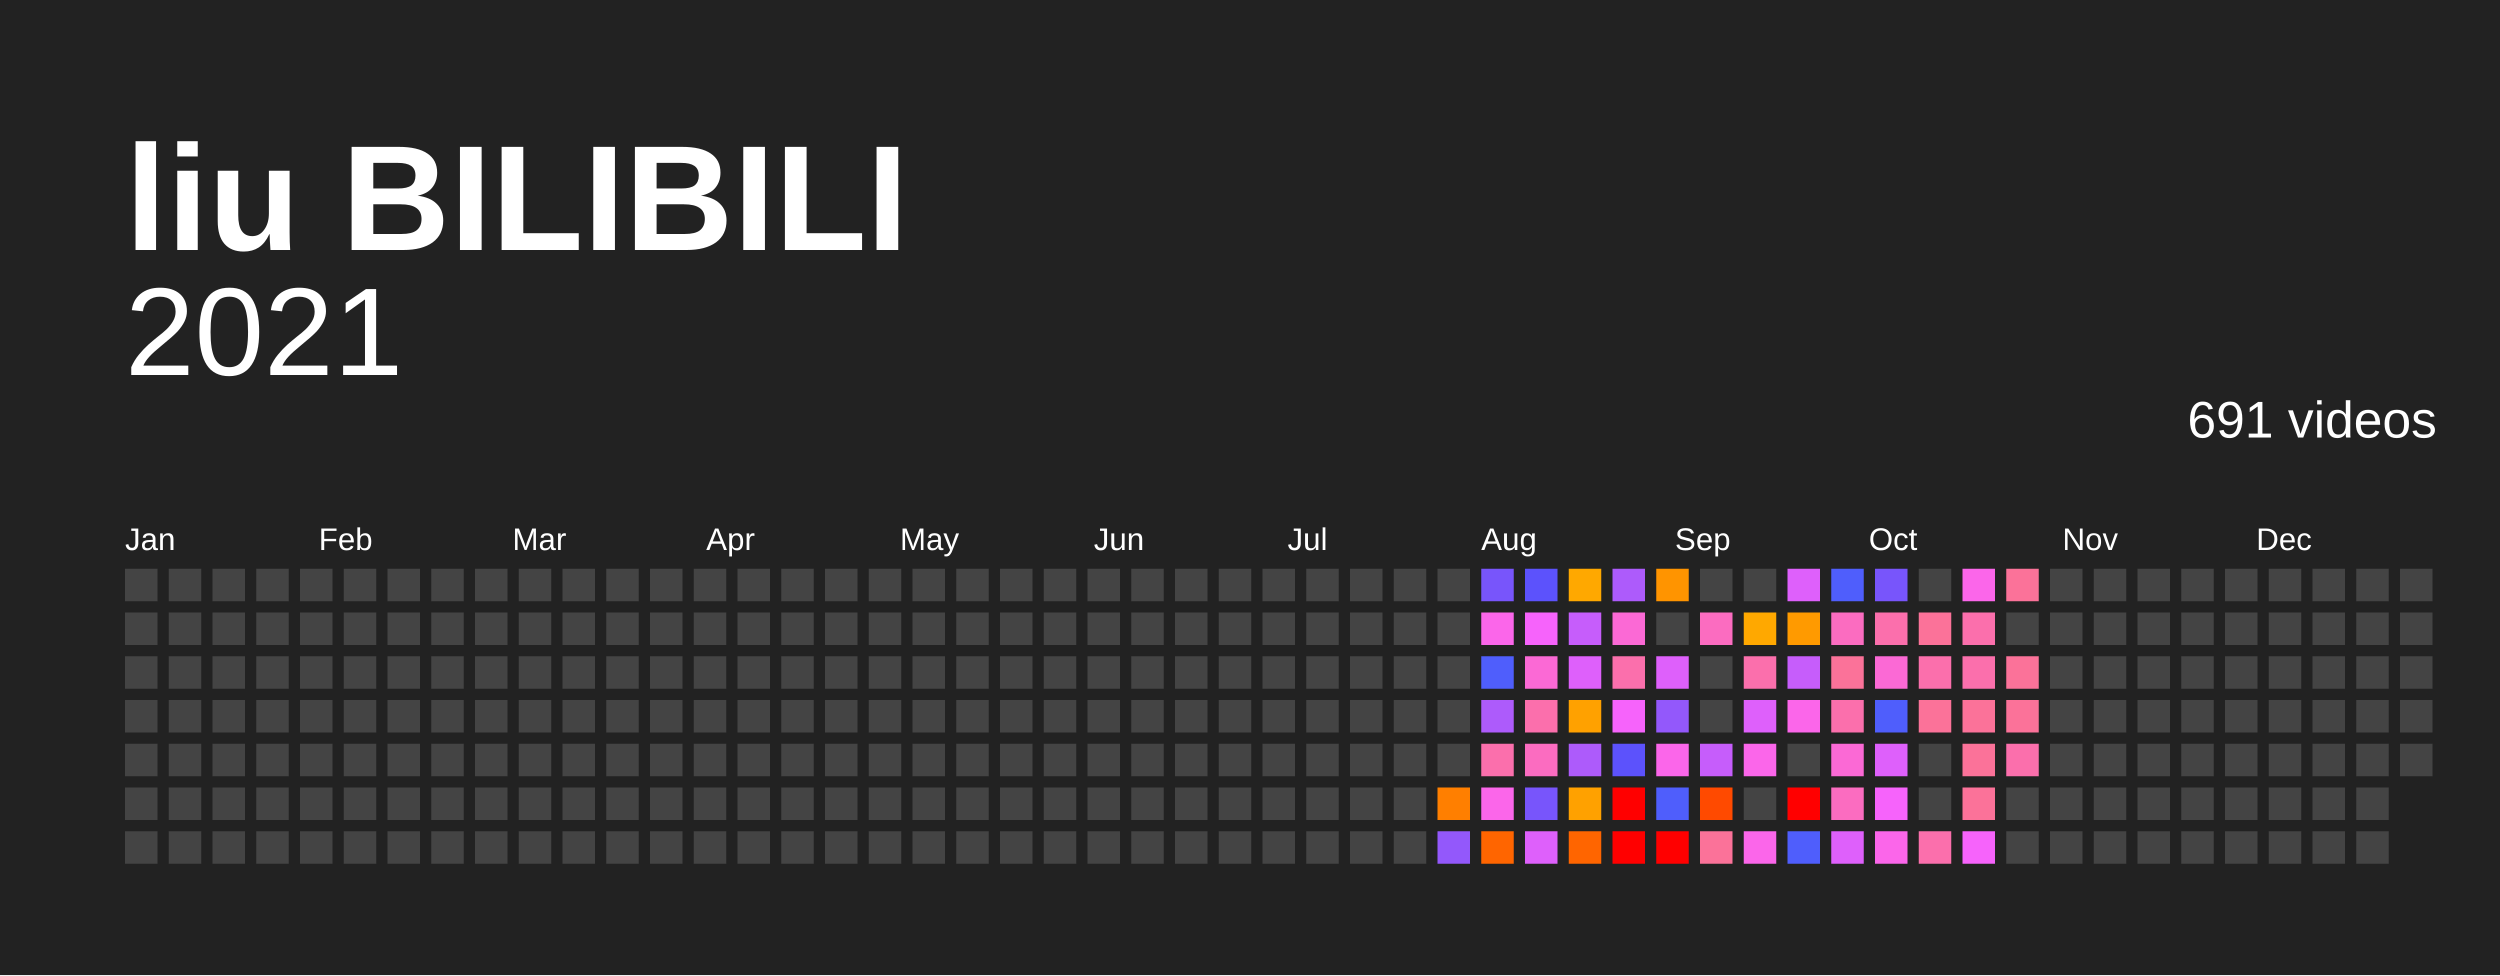
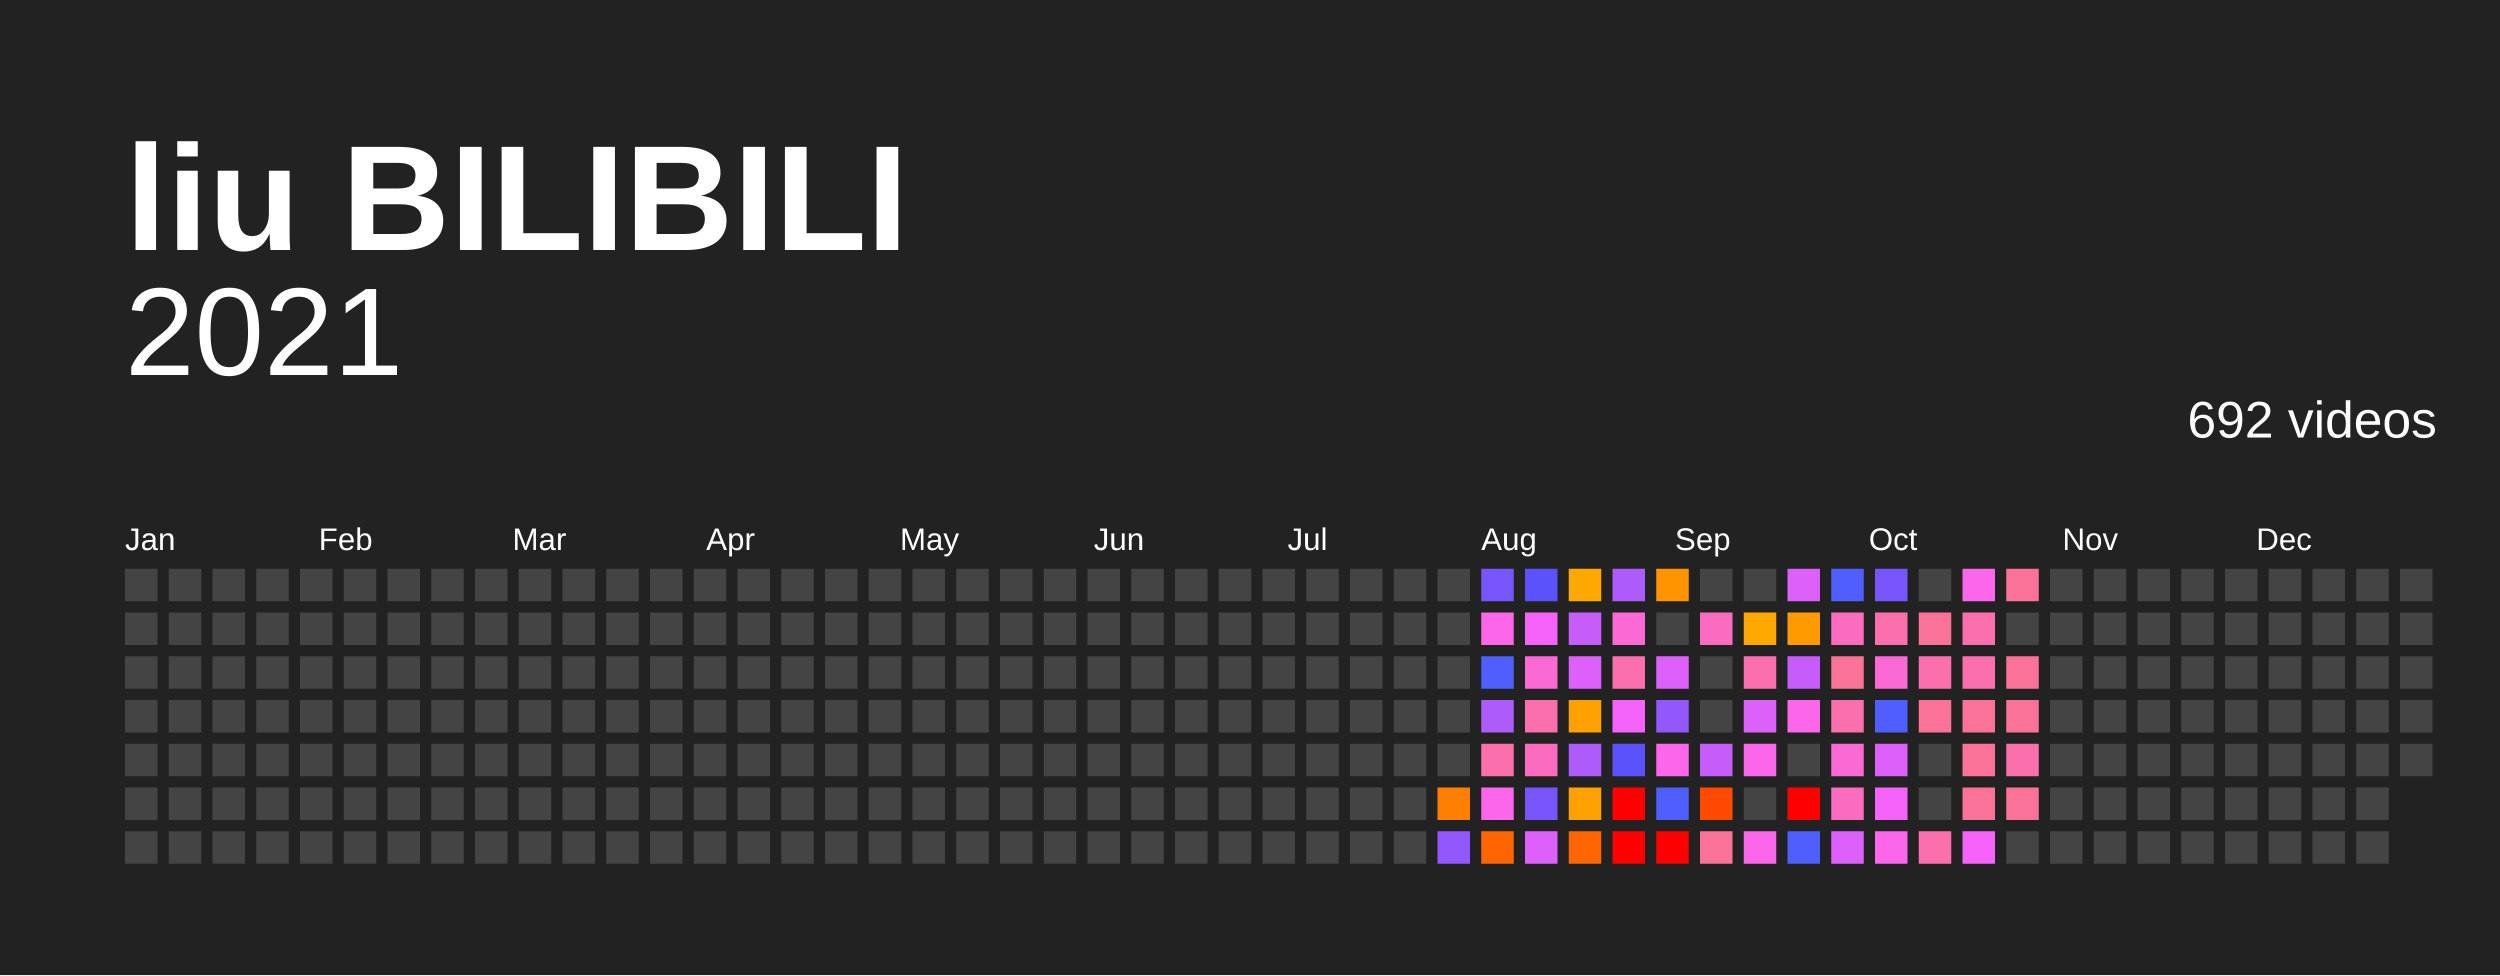
<svg xmlns="http://www.w3.org/2000/svg" baseProfile="full" height="78mm" version="1.1" viewBox="0,0,200,78" width="200mm">
  <defs />
  <rect fill="#222222" height="78" width="200" x="0" y="0" />
  <text fill="#FFFFFF" style="font-size:12px; font-family:Arial; font-weight:bold;" x="10" y="20">liu BILIBILI</text>
  <text alignment-baseline="hanging" fill="#FFFFFF" style="font-size:10.0px; font-family:Arial;" x="10" y="30">2021</text>
-   <text alignment-baseline="hanging" fill="#FFFFFF" style="font-size:4.125px; font-family:Arial;" x="175" y="35">691 videos</text>
+   <text alignment-baseline="hanging" fill="#FFFFFF" style="font-size:4.125px; font-family:Arial;" x="175" y="35">692 videos</text>
  <text fill="#FFFFFF" style="font-size:2.5px; font-family:Arial" x="10.0" y="44">Jan</text>
  <text fill="#FFFFFF" style="font-size:2.5px; font-family:Arial" x="25.5" y="44">Feb</text>
  <text fill="#FFFFFF" style="font-size:2.5px; font-family:Arial" x="41.0" y="44">Mar</text>
  <text fill="#FFFFFF" style="font-size:2.5px; font-family:Arial" x="56.5" y="44">Apr</text>
  <text fill="#FFFFFF" style="font-size:2.5px; font-family:Arial" x="72.0" y="44">May</text>
  <text fill="#FFFFFF" style="font-size:2.5px; font-family:Arial" x="87.5" y="44">Jun</text>
  <text fill="#FFFFFF" style="font-size:2.5px; font-family:Arial" x="103.0" y="44">Jul</text>
  <text fill="#FFFFFF" style="font-size:2.5px; font-family:Arial" x="118.5" y="44">Aug</text>
  <text fill="#FFFFFF" style="font-size:2.5px; font-family:Arial" x="134.0" y="44">Sep</text>
  <text fill="#FFFFFF" style="font-size:2.5px; font-family:Arial" x="149.5" y="44">Oct</text>
  <text fill="#FFFFFF" style="font-size:2.5px; font-family:Arial" x="165.0" y="44">Nov</text>
  <text fill="#FFFFFF" style="font-size:2.5px; font-family:Arial" x="180.5" y="44">Dec</text>
  <rect fill="#444444" height="2.6" width="2.6" x="10.0" y="45.5" />
  <rect fill="#444444" height="2.6" width="2.6" x="10.0" y="49.0" />
  <rect fill="#444444" height="2.6" width="2.6" x="10.0" y="52.5" />
  <rect fill="#444444" height="2.6" width="2.6" x="10.0" y="56.0" />
  <rect fill="#444444" height="2.6" width="2.6" x="10.0" y="59.5" />
  <rect fill="#444444" height="2.6" width="2.6" x="10.0" y="63.0" />
  <rect fill="#444444" height="2.6" width="2.6" x="10.0" y="66.5" />
  <rect fill="#444444" height="2.6" width="2.6" x="13.5" y="45.5" />
  <rect fill="#444444" height="2.6" width="2.6" x="13.5" y="49.0" />
  <rect fill="#444444" height="2.6" width="2.6" x="13.5" y="52.5" />
  <rect fill="#444444" height="2.6" width="2.6" x="13.5" y="56.0" />
  <rect fill="#444444" height="2.6" width="2.6" x="13.5" y="59.5" />
  <rect fill="#444444" height="2.6" width="2.6" x="13.5" y="63.0" />
  <rect fill="#444444" height="2.6" width="2.6" x="13.5" y="66.5" />
  <rect fill="#444444" height="2.6" width="2.6" x="17.0" y="45.5" />
  <rect fill="#444444" height="2.6" width="2.6" x="17.0" y="49.0" />
  <rect fill="#444444" height="2.6" width="2.6" x="17.0" y="52.5" />
  <rect fill="#444444" height="2.6" width="2.6" x="17.0" y="56.0" />
  <rect fill="#444444" height="2.6" width="2.6" x="17.0" y="59.5" />
  <rect fill="#444444" height="2.6" width="2.6" x="17.0" y="63.0" />
  <rect fill="#444444" height="2.6" width="2.6" x="17.0" y="66.5" />
  <rect fill="#444444" height="2.6" width="2.6" x="20.5" y="45.5" />
  <rect fill="#444444" height="2.6" width="2.6" x="20.5" y="49.0" />
  <rect fill="#444444" height="2.6" width="2.6" x="20.5" y="52.5" />
  <rect fill="#444444" height="2.6" width="2.6" x="20.5" y="56.0" />
  <rect fill="#444444" height="2.6" width="2.6" x="20.5" y="59.5" />
  <rect fill="#444444" height="2.6" width="2.6" x="20.5" y="63.0" />
  <rect fill="#444444" height="2.6" width="2.6" x="20.5" y="66.5" />
  <rect fill="#444444" height="2.6" width="2.6" x="24.0" y="45.5" />
  <rect fill="#444444" height="2.6" width="2.6" x="24.0" y="49.0" />
  <rect fill="#444444" height="2.6" width="2.6" x="24.0" y="52.5" />
  <rect fill="#444444" height="2.6" width="2.6" x="24.0" y="56.0" />
  <rect fill="#444444" height="2.6" width="2.6" x="24.0" y="59.5" />
  <rect fill="#444444" height="2.6" width="2.6" x="24.0" y="63.0" />
  <rect fill="#444444" height="2.6" width="2.6" x="24.0" y="66.5" />
  <rect fill="#444444" height="2.6" width="2.6" x="27.5" y="45.5" />
  <rect fill="#444444" height="2.6" width="2.6" x="27.5" y="49.0" />
  <rect fill="#444444" height="2.6" width="2.6" x="27.5" y="52.5" />
  <rect fill="#444444" height="2.6" width="2.6" x="27.5" y="56.0" />
  <rect fill="#444444" height="2.6" width="2.6" x="27.5" y="59.5" />
  <rect fill="#444444" height="2.6" width="2.6" x="27.5" y="63.0" />
  <rect fill="#444444" height="2.6" width="2.6" x="27.5" y="66.5" />
  <rect fill="#444444" height="2.6" width="2.6" x="31.0" y="45.5" />
  <rect fill="#444444" height="2.6" width="2.6" x="31.0" y="49.0" />
  <rect fill="#444444" height="2.6" width="2.6" x="31.0" y="52.5" />
  <rect fill="#444444" height="2.6" width="2.6" x="31.0" y="56.0" />
  <rect fill="#444444" height="2.6" width="2.6" x="31.0" y="59.5" />
  <rect fill="#444444" height="2.6" width="2.6" x="31.0" y="63.0" />
  <rect fill="#444444" height="2.6" width="2.6" x="31.0" y="66.5" />
  <rect fill="#444444" height="2.6" width="2.6" x="34.5" y="45.5" />
  <rect fill="#444444" height="2.6" width="2.6" x="34.5" y="49.0" />
  <rect fill="#444444" height="2.6" width="2.6" x="34.5" y="52.5" />
  <rect fill="#444444" height="2.6" width="2.6" x="34.5" y="56.0" />
  <rect fill="#444444" height="2.6" width="2.6" x="34.5" y="59.5" />
  <rect fill="#444444" height="2.6" width="2.6" x="34.5" y="63.0" />
  <rect fill="#444444" height="2.6" width="2.6" x="34.5" y="66.5" />
  <rect fill="#444444" height="2.6" width="2.6" x="38.0" y="45.5" />
  <rect fill="#444444" height="2.6" width="2.6" x="38.0" y="49.0" />
  <rect fill="#444444" height="2.6" width="2.6" x="38.0" y="52.5" />
  <rect fill="#444444" height="2.6" width="2.6" x="38.0" y="56.0" />
  <rect fill="#444444" height="2.6" width="2.6" x="38.0" y="59.5" />
  <rect fill="#444444" height="2.6" width="2.6" x="38.0" y="63.0" />
  <rect fill="#444444" height="2.6" width="2.6" x="38.0" y="66.5" />
  <rect fill="#444444" height="2.6" width="2.6" x="41.5" y="45.5" />
  <rect fill="#444444" height="2.6" width="2.6" x="41.5" y="49.0" />
  <rect fill="#444444" height="2.6" width="2.6" x="41.5" y="52.5" />
  <rect fill="#444444" height="2.6" width="2.6" x="41.5" y="56.0" />
  <rect fill="#444444" height="2.6" width="2.6" x="41.5" y="59.5" />
  <rect fill="#444444" height="2.6" width="2.6" x="41.5" y="63.0" />
  <rect fill="#444444" height="2.6" width="2.6" x="41.5" y="66.5" />
  <rect fill="#444444" height="2.6" width="2.6" x="45.0" y="45.5" />
  <rect fill="#444444" height="2.6" width="2.6" x="45.0" y="49.0" />
  <rect fill="#444444" height="2.6" width="2.6" x="45.0" y="52.5" />
  <rect fill="#444444" height="2.6" width="2.6" x="45.0" y="56.0" />
  <rect fill="#444444" height="2.6" width="2.6" x="45.0" y="59.5" />
  <rect fill="#444444" height="2.6" width="2.6" x="45.0" y="63.0" />
  <rect fill="#444444" height="2.6" width="2.6" x="45.0" y="66.5" />
  <rect fill="#444444" height="2.6" width="2.6" x="48.5" y="45.5" />
  <rect fill="#444444" height="2.6" width="2.6" x="48.5" y="49.0" />
  <rect fill="#444444" height="2.6" width="2.6" x="48.5" y="52.5" />
  <rect fill="#444444" height="2.6" width="2.6" x="48.5" y="56.0" />
  <rect fill="#444444" height="2.6" width="2.6" x="48.5" y="59.5" />
  <rect fill="#444444" height="2.6" width="2.6" x="48.5" y="63.0" />
  <rect fill="#444444" height="2.6" width="2.6" x="48.5" y="66.5" />
  <rect fill="#444444" height="2.6" width="2.6" x="52.0" y="45.5" />
  <rect fill="#444444" height="2.6" width="2.6" x="52.0" y="49.0" />
  <rect fill="#444444" height="2.6" width="2.6" x="52.0" y="52.5" />
  <rect fill="#444444" height="2.6" width="2.6" x="52.0" y="56.0" />
  <rect fill="#444444" height="2.6" width="2.6" x="52.0" y="59.5" />
  <rect fill="#444444" height="2.6" width="2.6" x="52.0" y="63.0" />
  <rect fill="#444444" height="2.6" width="2.6" x="52.0" y="66.5" />
  <rect fill="#444444" height="2.6" width="2.6" x="55.5" y="45.5" />
  <rect fill="#444444" height="2.6" width="2.6" x="55.5" y="49.0" />
  <rect fill="#444444" height="2.6" width="2.6" x="55.5" y="52.5" />
  <rect fill="#444444" height="2.6" width="2.6" x="55.5" y="56.0" />
  <rect fill="#444444" height="2.6" width="2.6" x="55.5" y="59.5" />
  <rect fill="#444444" height="2.6" width="2.6" x="55.5" y="63.0" />
  <rect fill="#444444" height="2.6" width="2.6" x="55.5" y="66.5" />
  <rect fill="#444444" height="2.6" width="2.6" x="59.0" y="45.5" />
  <rect fill="#444444" height="2.6" width="2.6" x="59.0" y="49.0" />
  <rect fill="#444444" height="2.6" width="2.6" x="59.0" y="52.5" />
  <rect fill="#444444" height="2.6" width="2.6" x="59.0" y="56.0" />
  <rect fill="#444444" height="2.6" width="2.6" x="59.0" y="59.5" />
  <rect fill="#444444" height="2.6" width="2.6" x="59.0" y="63.0" />
  <rect fill="#444444" height="2.6" width="2.6" x="59.0" y="66.5" />
  <rect fill="#444444" height="2.6" width="2.6" x="62.5" y="45.5" />
  <rect fill="#444444" height="2.6" width="2.6" x="62.5" y="49.0" />
  <rect fill="#444444" height="2.6" width="2.6" x="62.5" y="52.5" />
  <rect fill="#444444" height="2.6" width="2.6" x="62.5" y="56.0" />
  <rect fill="#444444" height="2.6" width="2.6" x="62.5" y="59.5" />
  <rect fill="#444444" height="2.6" width="2.6" x="62.5" y="63.0" />
  <rect fill="#444444" height="2.6" width="2.6" x="62.5" y="66.5" />
  <rect fill="#444444" height="2.6" width="2.6" x="66.0" y="45.5" />
  <rect fill="#444444" height="2.6" width="2.6" x="66.0" y="49.0" />
  <rect fill="#444444" height="2.6" width="2.6" x="66.0" y="52.5" />
  <rect fill="#444444" height="2.6" width="2.6" x="66.0" y="56.0" />
  <rect fill="#444444" height="2.6" width="2.6" x="66.0" y="59.5" />
  <rect fill="#444444" height="2.6" width="2.6" x="66.0" y="63.0" />
  <rect fill="#444444" height="2.6" width="2.6" x="66.0" y="66.5" />
  <rect fill="#444444" height="2.6" width="2.6" x="69.5" y="45.5" />
  <rect fill="#444444" height="2.6" width="2.6" x="69.5" y="49.0" />
  <rect fill="#444444" height="2.6" width="2.6" x="69.5" y="52.5" />
  <rect fill="#444444" height="2.6" width="2.6" x="69.5" y="56.0" />
  <rect fill="#444444" height="2.6" width="2.6" x="69.5" y="59.5" />
  <rect fill="#444444" height="2.6" width="2.6" x="69.5" y="63.0" />
  <rect fill="#444444" height="2.6" width="2.6" x="69.5" y="66.5" />
  <rect fill="#444444" height="2.6" width="2.6" x="73.0" y="45.5" />
  <rect fill="#444444" height="2.6" width="2.6" x="73.0" y="49.0" />
  <rect fill="#444444" height="2.6" width="2.6" x="73.0" y="52.5" />
  <rect fill="#444444" height="2.6" width="2.6" x="73.0" y="56.0" />
  <rect fill="#444444" height="2.6" width="2.6" x="73.0" y="59.5" />
  <rect fill="#444444" height="2.6" width="2.6" x="73.0" y="63.0" />
  <rect fill="#444444" height="2.6" width="2.6" x="73.0" y="66.5" />
  <rect fill="#444444" height="2.6" width="2.6" x="76.5" y="45.5" />
  <rect fill="#444444" height="2.6" width="2.6" x="76.5" y="49.0" />
  <rect fill="#444444" height="2.6" width="2.6" x="76.5" y="52.5" />
  <rect fill="#444444" height="2.6" width="2.6" x="76.5" y="56.0" />
  <rect fill="#444444" height="2.6" width="2.6" x="76.5" y="59.5" />
  <rect fill="#444444" height="2.6" width="2.6" x="76.5" y="63.0" />
  <rect fill="#444444" height="2.6" width="2.6" x="76.5" y="66.5" />
  <rect fill="#444444" height="2.6" width="2.6" x="80.0" y="45.5" />
  <rect fill="#444444" height="2.6" width="2.6" x="80.0" y="49.0" />
  <rect fill="#444444" height="2.6" width="2.6" x="80.0" y="52.5" />
  <rect fill="#444444" height="2.6" width="2.6" x="80.0" y="56.0" />
  <rect fill="#444444" height="2.6" width="2.6" x="80.0" y="59.5" />
  <rect fill="#444444" height="2.6" width="2.6" x="80.0" y="63.0" />
  <rect fill="#444444" height="2.6" width="2.6" x="80.0" y="66.5" />
  <rect fill="#444444" height="2.6" width="2.6" x="83.5" y="45.5" />
  <rect fill="#444444" height="2.6" width="2.6" x="83.5" y="49.0" />
  <rect fill="#444444" height="2.6" width="2.6" x="83.5" y="52.5" />
  <rect fill="#444444" height="2.6" width="2.6" x="83.5" y="56.0" />
  <rect fill="#444444" height="2.6" width="2.6" x="83.5" y="59.5" />
  <rect fill="#444444" height="2.6" width="2.6" x="83.5" y="63.0" />
  <rect fill="#444444" height="2.6" width="2.6" x="83.5" y="66.5" />
  <rect fill="#444444" height="2.6" width="2.6" x="87.0" y="45.5" />
  <rect fill="#444444" height="2.6" width="2.6" x="87.0" y="49.0" />
  <rect fill="#444444" height="2.6" width="2.6" x="87.0" y="52.5" />
  <rect fill="#444444" height="2.6" width="2.6" x="87.0" y="56.0" />
  <rect fill="#444444" height="2.6" width="2.6" x="87.0" y="59.5" />
  <rect fill="#444444" height="2.6" width="2.6" x="87.0" y="63.0" />
  <rect fill="#444444" height="2.6" width="2.6" x="87.0" y="66.5" />
  <rect fill="#444444" height="2.6" width="2.6" x="90.5" y="45.5" />
  <rect fill="#444444" height="2.6" width="2.6" x="90.5" y="49.0" />
  <rect fill="#444444" height="2.6" width="2.6" x="90.5" y="52.5" />
  <rect fill="#444444" height="2.6" width="2.6" x="90.5" y="56.0" />
  <rect fill="#444444" height="2.6" width="2.6" x="90.5" y="59.5" />
  <rect fill="#444444" height="2.6" width="2.6" x="90.5" y="63.0" />
  <rect fill="#444444" height="2.6" width="2.6" x="90.5" y="66.5" />
  <rect fill="#444444" height="2.6" width="2.6" x="94.0" y="45.5" />
  <rect fill="#444444" height="2.6" width="2.6" x="94.0" y="49.0" />
  <rect fill="#444444" height="2.6" width="2.6" x="94.0" y="52.5" />
  <rect fill="#444444" height="2.6" width="2.6" x="94.0" y="56.0" />
  <rect fill="#444444" height="2.6" width="2.6" x="94.0" y="59.5" />
  <rect fill="#444444" height="2.6" width="2.6" x="94.0" y="63.0" />
  <rect fill="#444444" height="2.6" width="2.6" x="94.0" y="66.5" />
  <rect fill="#444444" height="2.6" width="2.6" x="97.5" y="45.5" />
  <rect fill="#444444" height="2.6" width="2.6" x="97.5" y="49.0" />
  <rect fill="#444444" height="2.6" width="2.6" x="97.5" y="52.5" />
  <rect fill="#444444" height="2.6" width="2.6" x="97.5" y="56.0" />
  <rect fill="#444444" height="2.6" width="2.6" x="97.5" y="59.5" />
  <rect fill="#444444" height="2.6" width="2.6" x="97.5" y="63.0" />
  <rect fill="#444444" height="2.6" width="2.6" x="97.5" y="66.5" />
  <rect fill="#444444" height="2.6" width="2.6" x="101.0" y="45.5" />
  <rect fill="#444444" height="2.6" width="2.6" x="101.0" y="49.0" />
  <rect fill="#444444" height="2.6" width="2.6" x="101.0" y="52.5" />
  <rect fill="#444444" height="2.6" width="2.6" x="101.0" y="56.0" />
  <rect fill="#444444" height="2.6" width="2.6" x="101.0" y="59.5" />
  <rect fill="#444444" height="2.6" width="2.6" x="101.0" y="63.0" />
  <rect fill="#444444" height="2.6" width="2.6" x="101.0" y="66.5" />
  <rect fill="#444444" height="2.6" width="2.6" x="104.5" y="45.5" />
  <rect fill="#444444" height="2.6" width="2.6" x="104.5" y="49.0" />
  <rect fill="#444444" height="2.6" width="2.6" x="104.5" y="52.5" />
  <rect fill="#444444" height="2.6" width="2.6" x="104.5" y="56.0" />
  <rect fill="#444444" height="2.6" width="2.6" x="104.5" y="59.5" />
  <rect fill="#444444" height="2.6" width="2.6" x="104.5" y="63.0" />
  <rect fill="#444444" height="2.6" width="2.6" x="104.5" y="66.5" />
  <rect fill="#444444" height="2.6" width="2.6" x="108.0" y="45.5" />
  <rect fill="#444444" height="2.6" width="2.6" x="108.0" y="49.0" />
  <rect fill="#444444" height="2.6" width="2.6" x="108.0" y="52.5" />
  <rect fill="#444444" height="2.6" width="2.6" x="108.0" y="56.0" />
  <rect fill="#444444" height="2.6" width="2.6" x="108.0" y="59.5" />
  <rect fill="#444444" height="2.6" width="2.6" x="108.0" y="63.0" />
  <rect fill="#444444" height="2.6" width="2.6" x="108.0" y="66.5" />
  <rect fill="#444444" height="2.6" width="2.6" x="111.5" y="45.5" />
  <rect fill="#444444" height="2.6" width="2.6" x="111.5" y="49.0" />
  <rect fill="#444444" height="2.6" width="2.6" x="111.5" y="52.5" />
  <rect fill="#444444" height="2.6" width="2.6" x="111.5" y="56.0" />
  <rect fill="#444444" height="2.6" width="2.6" x="111.5" y="59.5" />
  <rect fill="#444444" height="2.6" width="2.6" x="111.5" y="63.0" />
  <rect fill="#444444" height="2.6" width="2.6" x="111.5" y="66.5" />
  <rect fill="#444444" height="2.6" width="2.6" x="115.0" y="45.5" />
  <rect fill="#444444" height="2.6" width="2.6" x="115.0" y="49.0" />
  <rect fill="#444444" height="2.6" width="2.6" x="115.0" y="52.5" />
  <rect fill="#444444" height="2.6" width="2.6" x="115.0" y="56.0" />
  <rect fill="#444444" height="2.6" width="2.6" x="115.0" y="59.5" />
  <rect fill="#ff7f00" height="2.6" width="2.6" x="115.0" y="63.0" />
  <rect fill="#9358fb" height="2.6" width="2.6" x="115.0" y="66.5" />
  <rect fill="#7855fb" height="2.6" width="2.6" x="118.5" y="45.5" />
  <rect fill="#fb66ea" height="2.6" width="2.6" x="118.5" y="49.0" />
  <rect fill="#4f5efc" height="2.6" width="2.6" x="118.5" y="52.5" />
  <rect fill="#ad5bfb" height="2.6" width="2.6" x="118.5" y="56.0" />
  <rect fill="#fb6fac" height="2.6" width="2.6" x="118.5" y="59.5" />
  <rect fill="#fb66ea" height="2.6" width="2.6" x="118.5" y="63.0" />
  <rect fill="#ff6500" height="2.6" width="2.6" x="118.5" y="66.5" />
  <rect fill="#5c52fc" height="2.6" width="2.6" x="122.0" y="45.5" />
  <rect fill="#f663fb" height="2.6" width="2.6" x="122.0" y="49.0" />
  <rect fill="#fb69d5" height="2.6" width="2.6" x="122.0" y="52.5" />
  <rect fill="#fb6fac" height="2.6" width="2.6" x="122.0" y="56.0" />
  <rect fill="#fb6cc0" height="2.6" width="2.6" x="122.0" y="59.5" />
  <rect fill="#7855fb" height="2.6" width="2.6" x="122.0" y="63.0" />
  <rect fill="#de60fb" height="2.6" width="2.6" x="122.0" y="66.5" />
  <rect fill="#ffa800" height="2.6" width="2.6" x="125.5" y="45.5" />
  <rect fill="#c65dfb" height="2.6" width="2.6" x="125.5" y="49.0" />
  <rect fill="#de60fb" height="2.6" width="2.6" x="125.5" y="52.5" />
  <rect fill="#ffa100" height="2.6" width="2.6" x="125.5" y="56.0" />
  <rect fill="#ad5bfb" height="2.6" width="2.6" x="125.5" y="59.5" />
  <rect fill="#ffa100" height="2.6" width="2.6" x="125.5" y="63.0" />
  <rect fill="#ff6500" height="2.6" width="2.6" x="125.5" y="66.5" />
  <rect fill="#ad5bfb" height="2.6" width="2.6" x="129.0" y="45.5" />
  <rect fill="#fb69d5" height="2.6" width="2.6" x="129.0" y="49.0" />
  <rect fill="#fb6fac" height="2.6" width="2.6" x="129.0" y="52.5" />
  <rect fill="#f663fb" height="2.6" width="2.6" x="129.0" y="56.0" />
  <rect fill="#5c52fc" height="2.6" width="2.6" x="129.0" y="59.5" />
  <rect fill="red" height="2.6" width="2.6" x="129.0" y="63.0" />
  <rect fill="red" height="2.6" width="2.6" x="129.0" y="66.5" />
  <rect fill="#ff9400" height="2.6" width="2.6" x="132.5" y="45.5" />
  <rect fill="#444444" height="2.6" width="2.6" x="132.5" y="49.0" />
  <rect fill="#de60fb" height="2.6" width="2.6" x="132.5" y="52.5" />
  <rect fill="#9358fb" height="2.6" width="2.6" x="132.5" y="56.0" />
  <rect fill="#fb66ea" height="2.6" width="2.6" x="132.5" y="59.5" />
  <rect fill="#4f5efc" height="2.6" width="2.6" x="132.5" y="63.0" />
  <rect fill="red" height="2.6" width="2.6" x="132.5" y="66.5" />
  <rect fill="#444444" height="2.6" width="2.6" x="136.0" y="45.5" />
  <rect fill="#fb6cc0" height="2.6" width="2.6" x="136.0" y="49.0" />
  <rect fill="#444444" height="2.6" width="2.6" x="136.0" y="52.5" />
  <rect fill="#444444" height="2.6" width="2.6" x="136.0" y="56.0" />
  <rect fill="#c65dfb" height="2.6" width="2.6" x="136.0" y="59.5" />
  <rect fill="#ff4a00" height="2.6" width="2.6" x="136.0" y="63.0" />
  <rect fill="#fb7299" height="2.6" width="2.6" x="136.0" y="66.5" />
  <rect fill="#444444" height="2.6" width="2.6" x="139.5" y="45.5" />
  <rect fill="#ffa800" height="2.6" width="2.6" x="139.5" y="49.0" />
  <rect fill="#fb6fac" height="2.6" width="2.6" x="139.5" y="52.5" />
  <rect fill="#de60fb" height="2.6" width="2.6" x="139.5" y="56.0" />
  <rect fill="#fb66ea" height="2.6" width="2.6" x="139.5" y="59.5" />
  <rect fill="#444444" height="2.6" width="2.6" x="139.5" y="63.0" />
  <rect fill="#fb66ea" height="2.6" width="2.6" x="139.5" y="66.5" />
  <rect fill="#de60fb" height="2.6" width="2.6" x="143.0" y="45.5" />
  <rect fill="#ff9a00" height="2.6" width="2.6" x="143.0" y="49.0" />
  <rect fill="#c65dfb" height="2.6" width="2.6" x="143.0" y="52.5" />
  <rect fill="#fb66ea" height="2.6" width="2.6" x="143.0" y="56.0" />
  <rect fill="#444444" height="2.6" width="2.6" x="143.0" y="59.5" />
  <rect fill="red" height="2.6" width="2.6" x="143.0" y="63.0" />
  <rect fill="#4f5efc" height="2.6" width="2.6" x="143.0" y="66.5" />
  <rect fill="#4f5efc" height="2.6" width="2.6" x="146.5" y="45.5" />
  <rect fill="#fb6cc0" height="2.6" width="2.6" x="146.5" y="49.0" />
  <rect fill="#fb7299" height="2.6" width="2.6" x="146.5" y="52.5" />
  <rect fill="#fb6fac" height="2.6" width="2.6" x="146.5" y="56.0" />
  <rect fill="#fb69d5" height="2.6" width="2.6" x="146.5" y="59.5" />
  <rect fill="#fb6cc0" height="2.6" width="2.6" x="146.5" y="63.0" />
  <rect fill="#de60fb" height="2.6" width="2.6" x="146.5" y="66.5" />
  <rect fill="#7855fb" height="2.6" width="2.6" x="150.0" y="45.5" />
  <rect fill="#fb6fac" height="2.6" width="2.6" x="150.0" y="49.0" />
  <rect fill="#fb69d5" height="2.6" width="2.6" x="150.0" y="52.5" />
  <rect fill="#4f5efc" height="2.6" width="2.6" x="150.0" y="56.0" />
  <rect fill="#de60fb" height="2.6" width="2.6" x="150.0" y="59.5" />
  <rect fill="#f663fb" height="2.6" width="2.6" x="150.0" y="63.0" />
  <rect fill="#fb66ea" height="2.6" width="2.6" x="150.0" y="66.5" />
  <rect fill="#444444" height="2.6" width="2.6" x="153.5" y="45.5" />
  <rect fill="#fb7299" height="2.6" width="2.6" x="153.5" y="49.0" />
  <rect fill="#fb6fac" height="2.6" width="2.6" x="153.5" y="52.5" />
  <rect fill="#fb7299" height="2.6" width="2.6" x="153.5" y="56.0" />
  <rect fill="#444444" height="2.6" width="2.6" x="153.5" y="59.5" />
  <rect fill="#444444" height="2.6" width="2.6" x="153.5" y="63.0" />
  <rect fill="#fb6fac" height="2.6" width="2.6" x="153.5" y="66.5" />
  <rect fill="#fb66ea" height="2.6" width="2.6" x="157.0" y="45.5" />
  <rect fill="#fb6fac" height="2.6" width="2.6" x="157.0" y="49.0" />
  <rect fill="#fb6fac" height="2.6" width="2.6" x="157.0" y="52.5" />
  <rect fill="#fb7299" height="2.6" width="2.6" x="157.0" y="56.0" />
  <rect fill="#fb7299" height="2.6" width="2.6" x="157.0" y="59.5" />
  <rect fill="#fb7299" height="2.6" width="2.6" x="157.0" y="63.0" />
  <rect fill="#f663fb" height="2.6" width="2.6" x="157.0" y="66.5" />
  <rect fill="#fb7299" height="2.6" width="2.6" x="160.5" y="45.5" />
  <rect fill="#444444" height="2.6" width="2.6" x="160.5" y="49.0" />
  <rect fill="#fb7299" height="2.6" width="2.6" x="160.5" y="52.5" />
  <rect fill="#fb7299" height="2.6" width="2.6" x="160.5" y="56.0" />
  <rect fill="#fb6fac" height="2.6" width="2.6" x="160.5" y="59.5" />
-   <rect fill="#444444" height="2.6" width="2.6" x="160.5" y="63.0" />
+   <rect fill="#fb7299" height="2.6" width="2.6" x="160.5" y="63.0" />
  <rect fill="#444444" height="2.6" width="2.6" x="160.5" y="66.5" />
  <rect fill="#444444" height="2.6" width="2.6" x="164.0" y="45.5" />
  <rect fill="#444444" height="2.6" width="2.6" x="164.0" y="49.0" />
  <rect fill="#444444" height="2.6" width="2.6" x="164.0" y="52.5" />
  <rect fill="#444444" height="2.6" width="2.6" x="164.0" y="56.0" />
  <rect fill="#444444" height="2.6" width="2.6" x="164.0" y="59.5" />
  <rect fill="#444444" height="2.6" width="2.6" x="164.0" y="63.0" />
  <rect fill="#444444" height="2.6" width="2.6" x="164.0" y="66.5" />
  <rect fill="#444444" height="2.6" width="2.6" x="167.5" y="45.5" />
  <rect fill="#444444" height="2.6" width="2.6" x="167.5" y="49.0" />
  <rect fill="#444444" height="2.6" width="2.6" x="167.5" y="52.5" />
  <rect fill="#444444" height="2.6" width="2.6" x="167.5" y="56.0" />
  <rect fill="#444444" height="2.6" width="2.6" x="167.5" y="59.5" />
  <rect fill="#444444" height="2.6" width="2.6" x="167.5" y="63.0" />
  <rect fill="#444444" height="2.6" width="2.6" x="167.5" y="66.5" />
  <rect fill="#444444" height="2.6" width="2.6" x="171.0" y="45.5" />
  <rect fill="#444444" height="2.6" width="2.6" x="171.0" y="49.0" />
  <rect fill="#444444" height="2.6" width="2.6" x="171.0" y="52.5" />
  <rect fill="#444444" height="2.6" width="2.6" x="171.0" y="56.0" />
  <rect fill="#444444" height="2.6" width="2.6" x="171.0" y="59.5" />
  <rect fill="#444444" height="2.6" width="2.6" x="171.0" y="63.0" />
  <rect fill="#444444" height="2.6" width="2.6" x="171.0" y="66.5" />
  <rect fill="#444444" height="2.6" width="2.6" x="174.5" y="45.5" />
  <rect fill="#444444" height="2.6" width="2.6" x="174.5" y="49.0" />
  <rect fill="#444444" height="2.6" width="2.6" x="174.5" y="52.5" />
  <rect fill="#444444" height="2.6" width="2.6" x="174.5" y="56.0" />
  <rect fill="#444444" height="2.6" width="2.6" x="174.5" y="59.5" />
  <rect fill="#444444" height="2.6" width="2.6" x="174.5" y="63.0" />
  <rect fill="#444444" height="2.6" width="2.6" x="174.5" y="66.5" />
  <rect fill="#444444" height="2.6" width="2.6" x="178.0" y="45.5" />
  <rect fill="#444444" height="2.6" width="2.6" x="178.0" y="49.0" />
  <rect fill="#444444" height="2.6" width="2.6" x="178.0" y="52.5" />
  <rect fill="#444444" height="2.6" width="2.6" x="178.0" y="56.0" />
  <rect fill="#444444" height="2.6" width="2.6" x="178.0" y="59.5" />
  <rect fill="#444444" height="2.6" width="2.6" x="178.0" y="63.0" />
  <rect fill="#444444" height="2.6" width="2.6" x="178.0" y="66.5" />
  <rect fill="#444444" height="2.6" width="2.6" x="181.5" y="45.5" />
  <rect fill="#444444" height="2.6" width="2.6" x="181.5" y="49.0" />
  <rect fill="#444444" height="2.6" width="2.6" x="181.5" y="52.5" />
  <rect fill="#444444" height="2.6" width="2.6" x="181.5" y="56.0" />
  <rect fill="#444444" height="2.6" width="2.6" x="181.5" y="59.5" />
  <rect fill="#444444" height="2.6" width="2.6" x="181.5" y="63.0" />
  <rect fill="#444444" height="2.6" width="2.6" x="181.5" y="66.5" />
  <rect fill="#444444" height="2.6" width="2.6" x="185.0" y="45.5" />
  <rect fill="#444444" height="2.6" width="2.6" x="185.0" y="49.0" />
  <rect fill="#444444" height="2.6" width="2.6" x="185.0" y="52.5" />
  <rect fill="#444444" height="2.6" width="2.6" x="185.0" y="56.0" />
  <rect fill="#444444" height="2.6" width="2.6" x="185.0" y="59.5" />
  <rect fill="#444444" height="2.6" width="2.6" x="185.0" y="63.0" />
  <rect fill="#444444" height="2.6" width="2.6" x="185.0" y="66.5" />
  <rect fill="#444444" height="2.6" width="2.6" x="188.5" y="45.5" />
  <rect fill="#444444" height="2.6" width="2.6" x="188.5" y="49.0" />
  <rect fill="#444444" height="2.6" width="2.6" x="188.5" y="52.5" />
  <rect fill="#444444" height="2.6" width="2.6" x="188.5" y="56.0" />
  <rect fill="#444444" height="2.6" width="2.6" x="188.5" y="59.5" />
  <rect fill="#444444" height="2.6" width="2.6" x="188.5" y="63.0" />
  <rect fill="#444444" height="2.6" width="2.6" x="188.5" y="66.5" />
  <rect fill="#444444" height="2.6" width="2.6" x="192.0" y="45.5" />
  <rect fill="#444444" height="2.6" width="2.6" x="192.0" y="49.0" />
  <rect fill="#444444" height="2.6" width="2.6" x="192.0" y="52.5" />
  <rect fill="#444444" height="2.6" width="2.6" x="192.0" y="56.0" />
  <rect fill="#444444" height="2.6" width="2.6" x="192.0" y="59.5" />
</svg>
